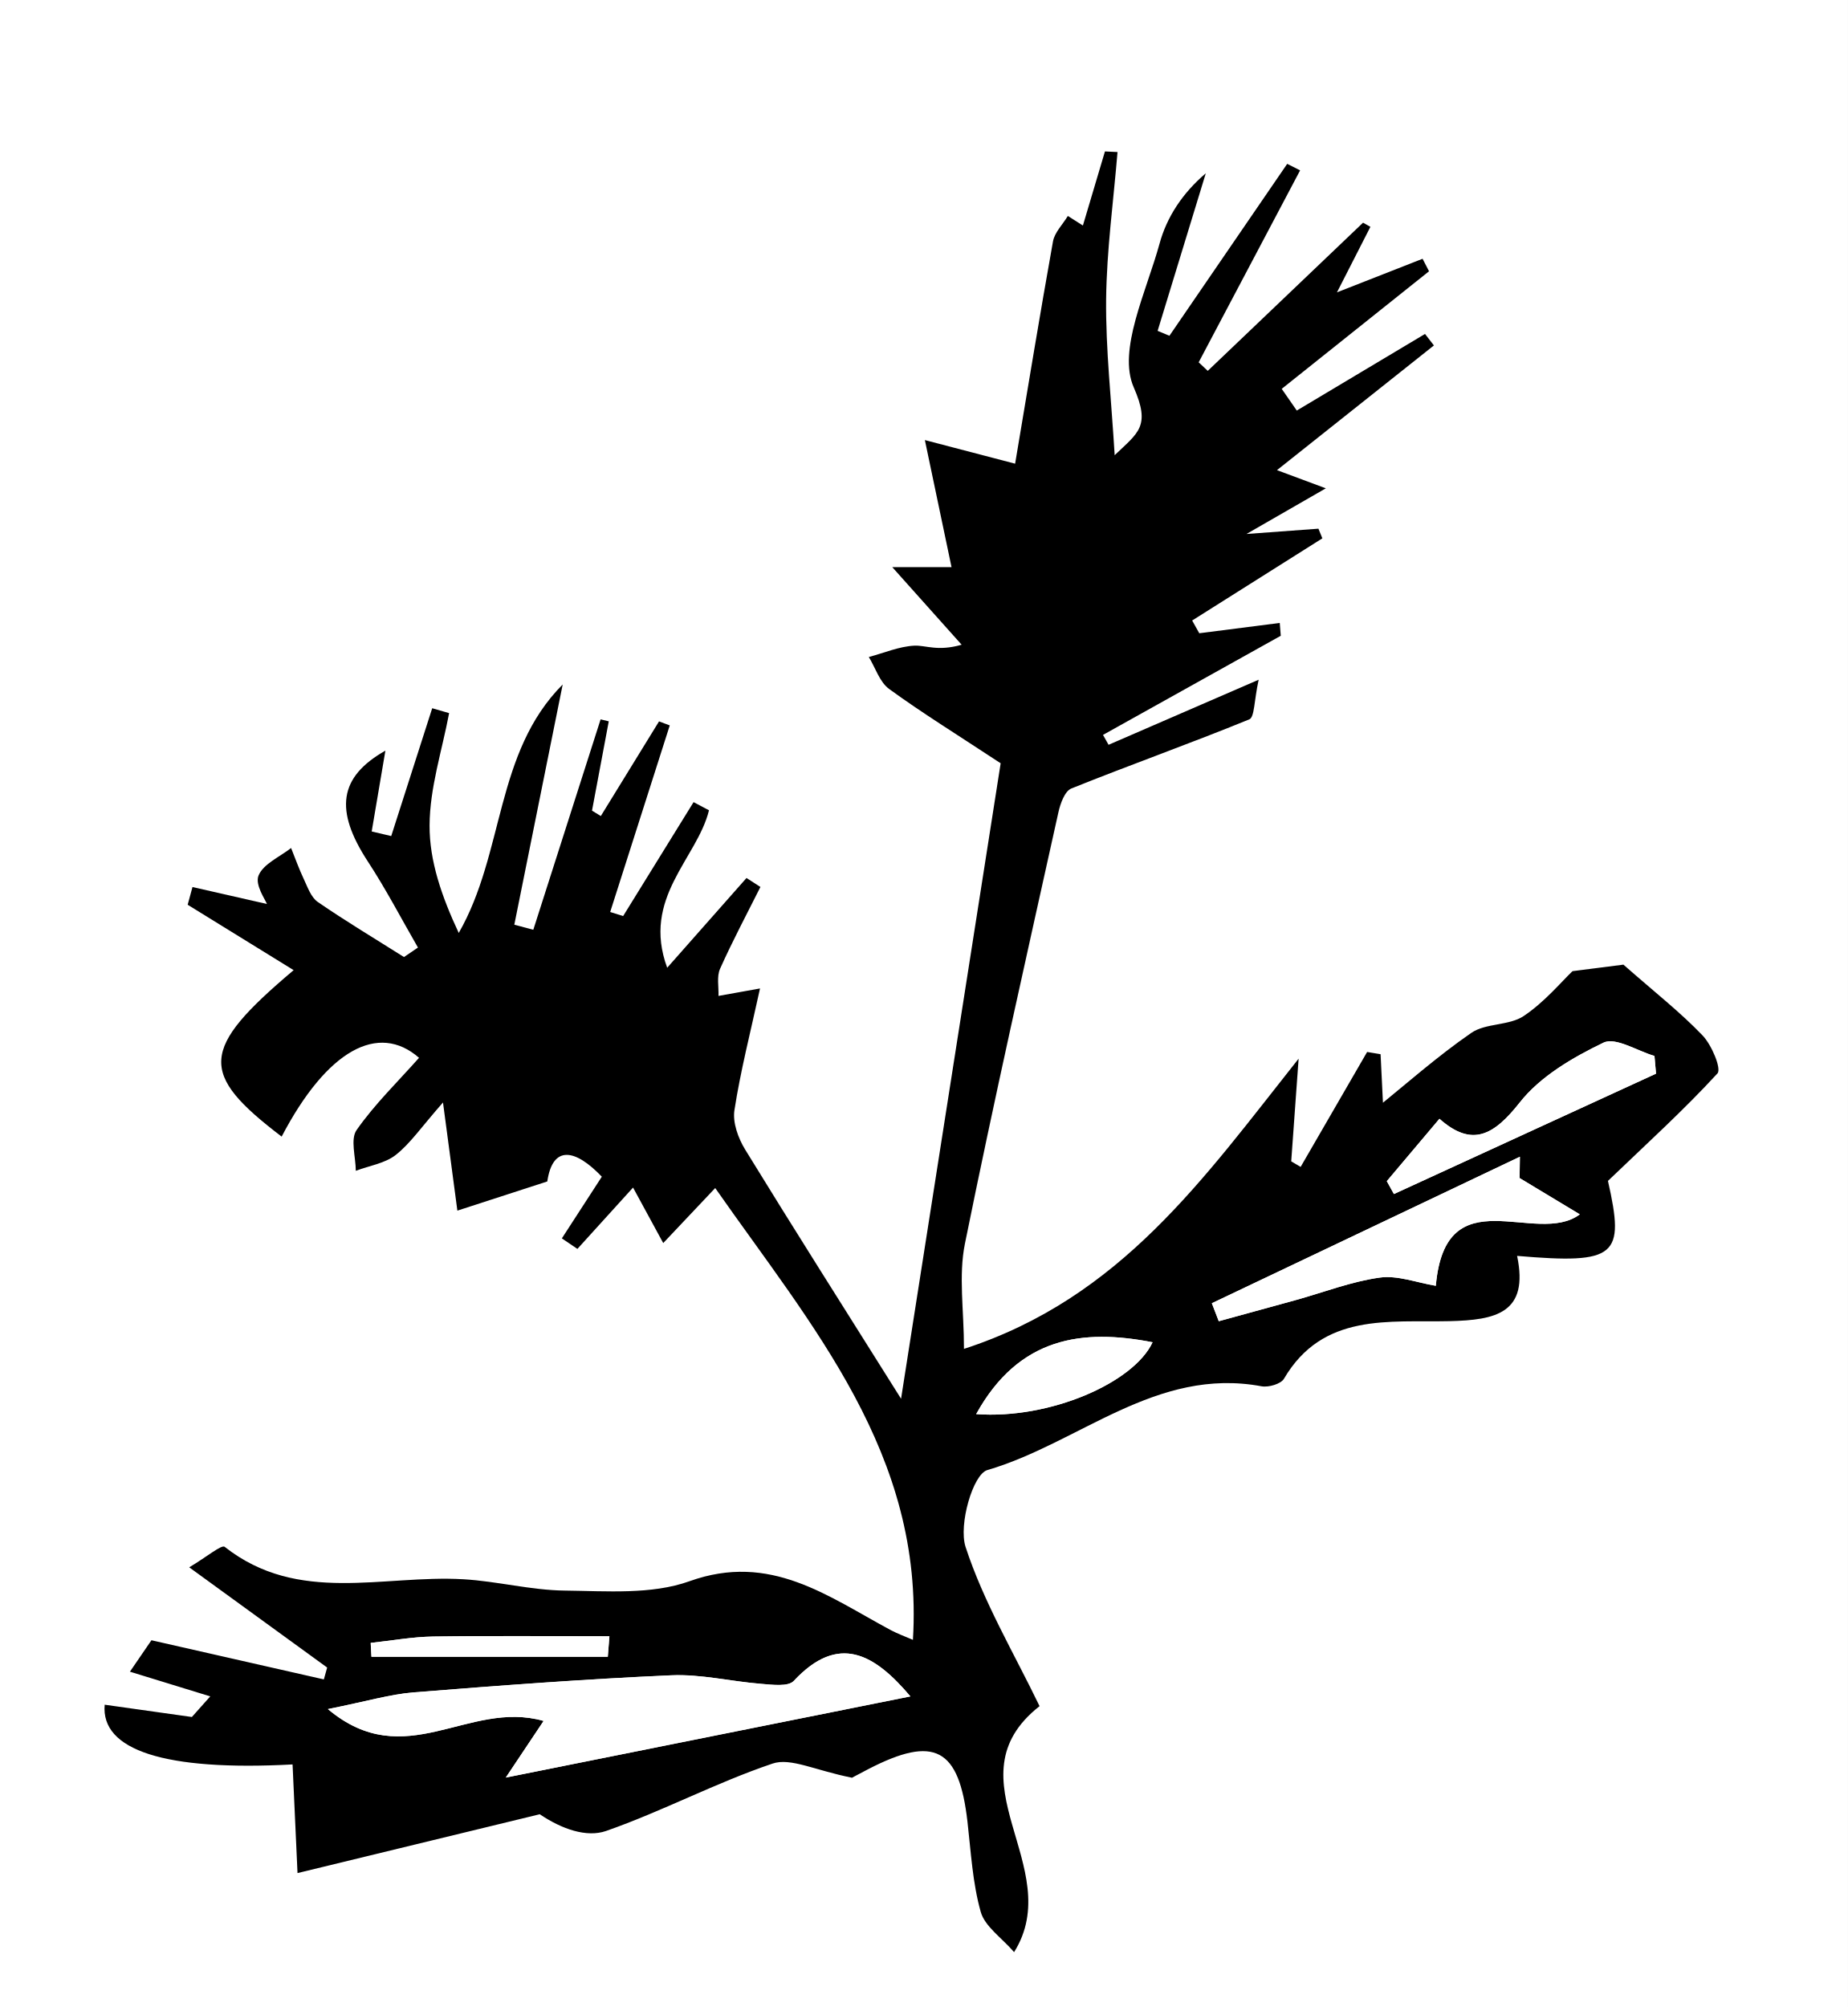
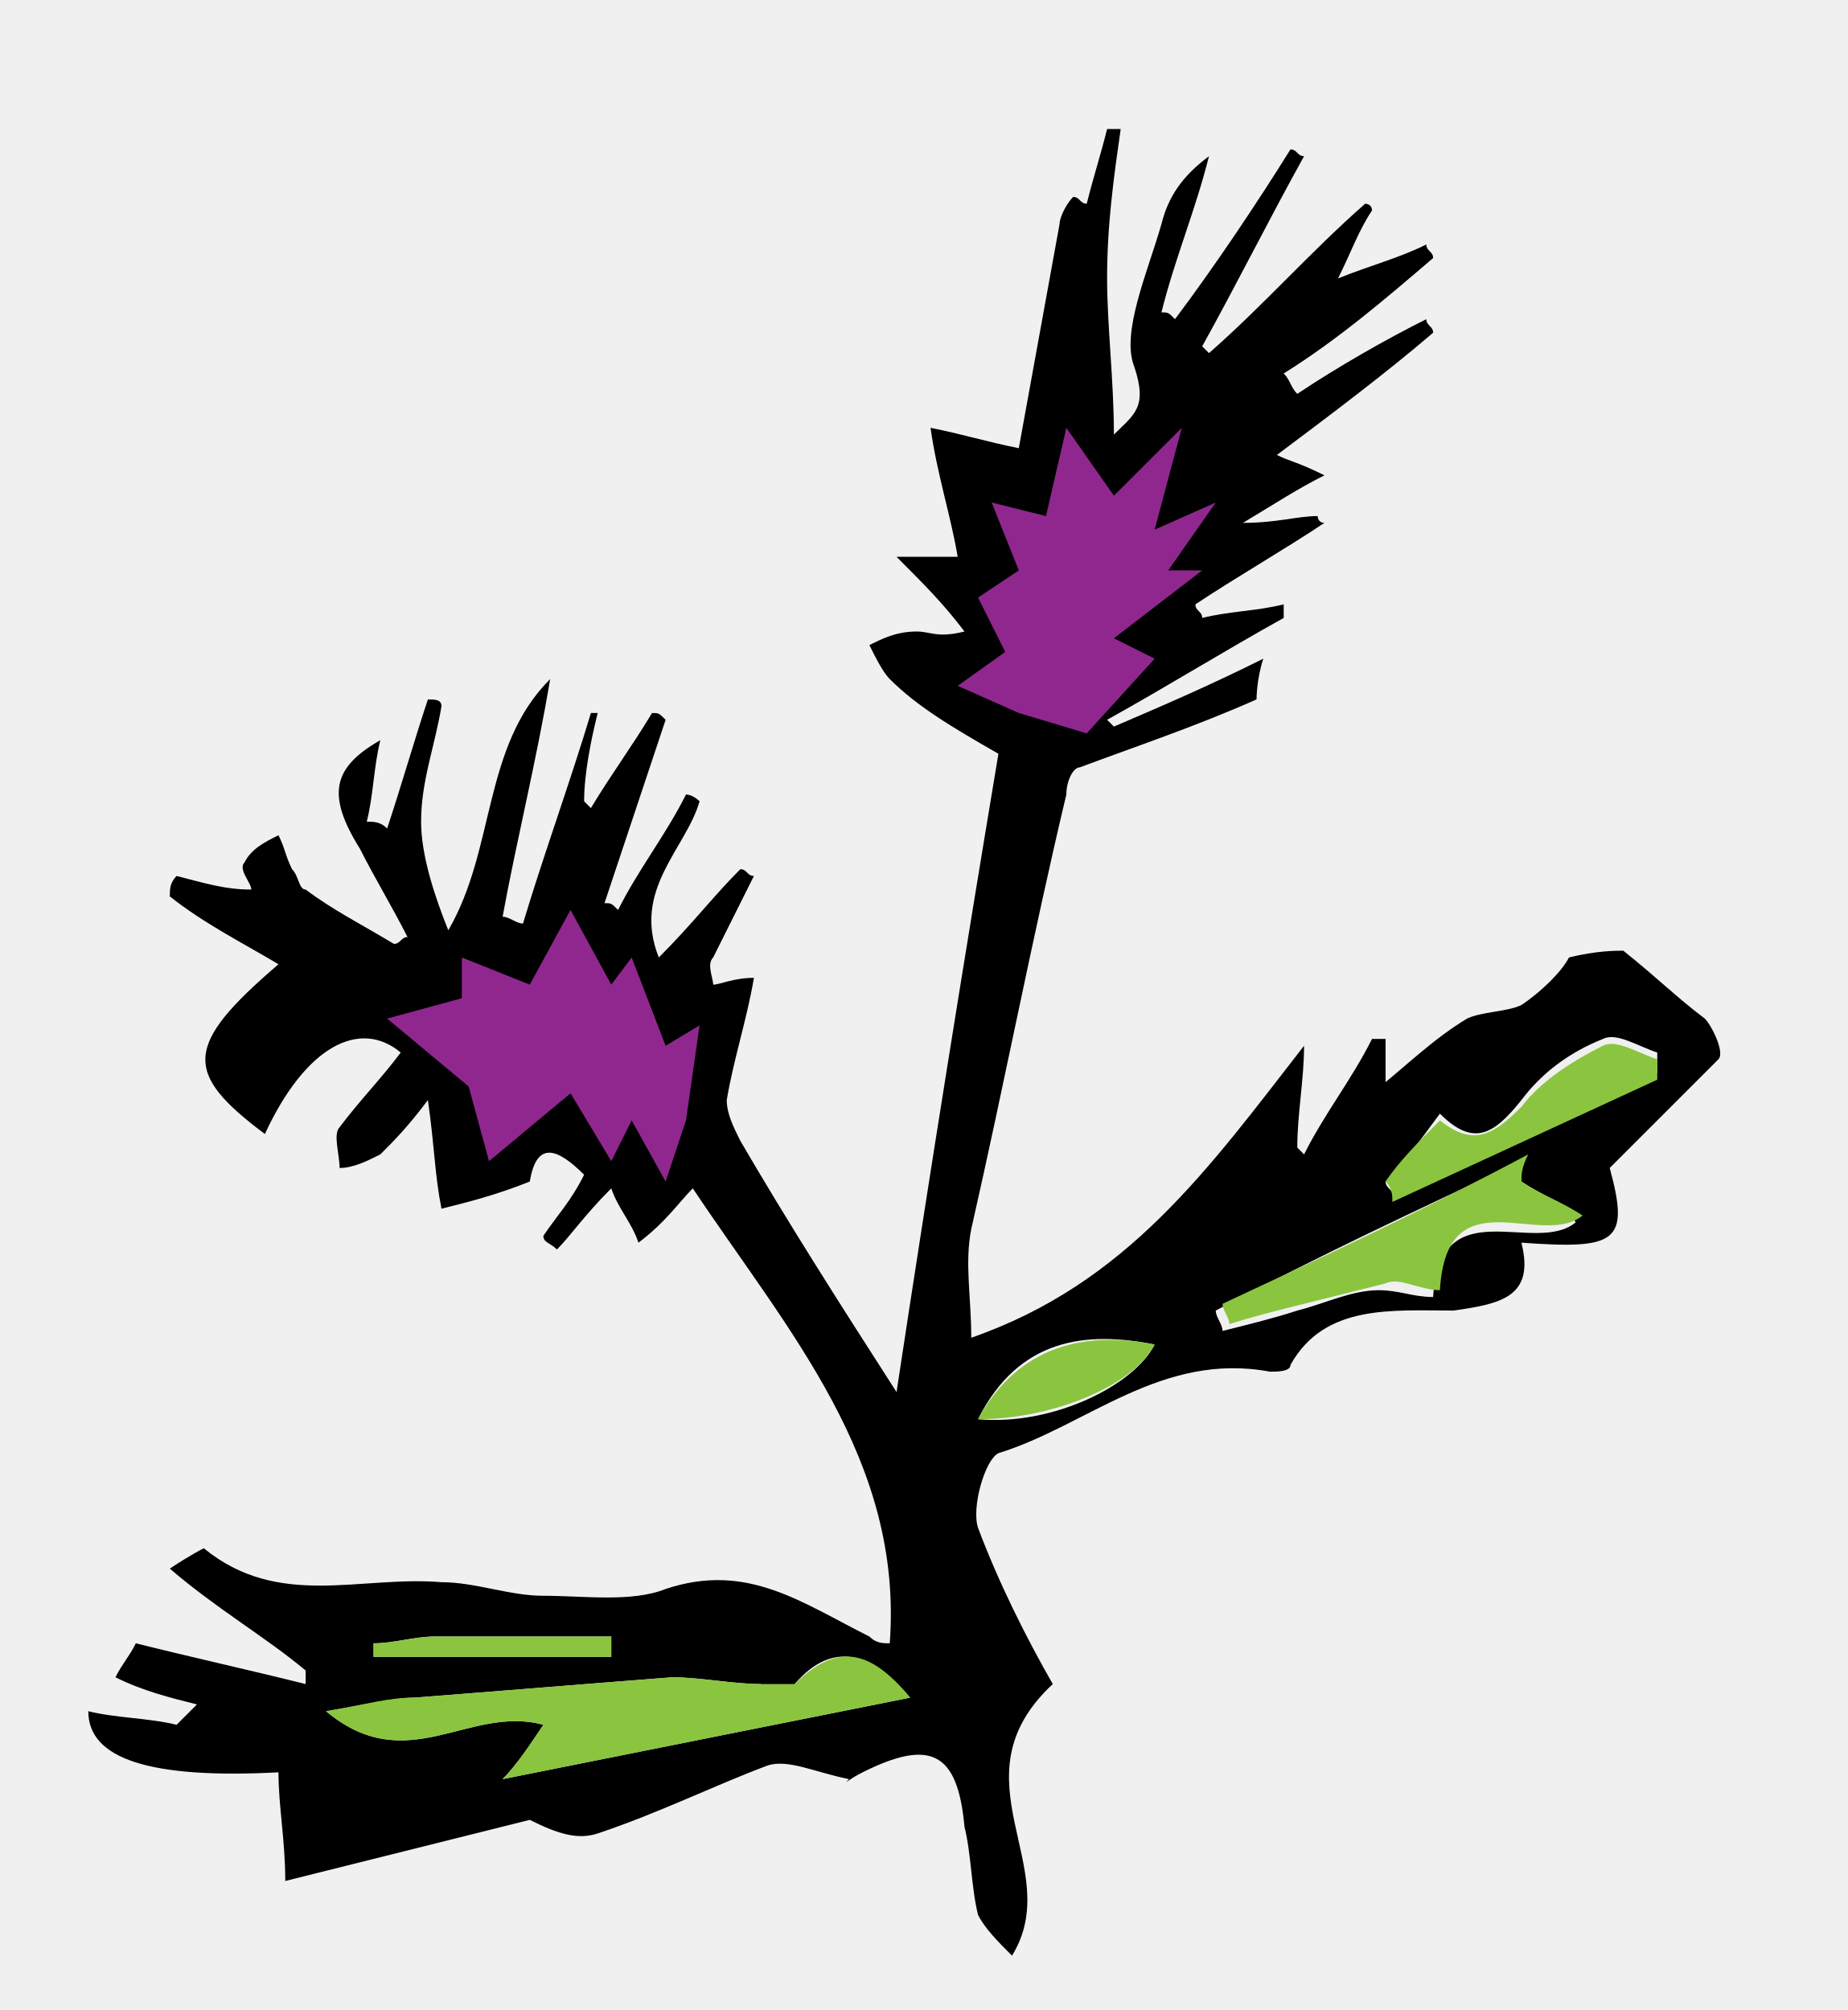
- <svg xmlns="http://www.w3.org/2000/svg" version="1.1" id="XMLID_2_" x="0px" y="0px" viewBox="0 0 27.234 29.579" enable-background="new 0 0 27.234 29.579" xml:space="preserve">
-   <g id="thistle">
-     <g>
-       <path fill="#FFFFFF" d="M0,29.579C0,19.719,0,9.86,0,0c9.078,0,18.156,0,27.234,0c0,9.86,0,19.719,0,29.579    C18.156,29.579,9.078,29.579,0,29.579z M14.946,28.77c0.784-1.252-0.988-2.553,0.382-3.627    c-0.379-0.785-0.827-1.537-1.091-2.348c-0.106-0.325,0.109-1.069,0.321-1.131    c1.351-0.394,2.486-1.527,4.042-1.235c0.103,0.019,0.284-0.033,0.33-0.111c0.574-0.979,1.552-0.827,2.438-0.849    c0.681-0.016,1.176-0.117,0.998-0.962c1.47,0.125,1.589,0.003,1.339-1.105    c0.585-0.561,1.124-1.05,1.614-1.584c0.063-0.068-0.085-0.419-0.219-0.559c-0.326-0.341-0.702-0.635-1.167-1.044    c-0.046,0.006-0.344,0.044-0.75,0.096c-0.161,0.153-0.408,0.454-0.719,0.661    c-0.216,0.145-0.559,0.102-0.773,0.249c-0.506,0.349-0.968,0.761-1.448,1.148    c0.053,0.056,0.106,0.111,0.16,0.167c-0.016-0.334-0.032-0.667-0.049-1.001c-0.066-0.011-0.132-0.022-0.198-0.033    c-0.327,0.565-0.654,1.129-0.98,1.694c-0.046-0.027-0.093-0.055-0.139-0.082    c0.036-0.504,0.072-1.009,0.109-1.513c-1.398,1.763-2.618,3.526-4.932,4.277c0-0.569-0.082-1.078,0.014-1.551    c0.43-2.124,0.909-4.238,1.377-6.354c0.029-0.129,0.094-0.315,0.191-0.354c0.87-0.35,1.755-0.664,2.623-1.019    c0.078-0.032,0.07-0.274,0.138-0.584c-0.839,0.364-1.526,0.661-2.212,0.959    c-0.027-0.049-0.054-0.097-0.082-0.146c0.873-0.487,1.747-0.974,2.62-1.461    c-0.005-0.063-0.01-0.126-0.015-0.189c-0.395,0.051-0.79,0.101-1.186,0.152    c-0.035-0.063-0.07-0.125-0.105-0.188c0.64-0.404,1.28-0.807,1.919-1.211    c-0.019-0.047-0.038-0.095-0.058-0.142c-0.264,0.019-0.527,0.039-1.061,0.078    c0.476-0.274,0.756-0.435,1.17-0.673c-0.4-0.149-0.531-0.198-0.72-0.268    c0.825-0.655,1.569-1.247,2.313-1.838c-0.044-0.056-0.088-0.113-0.131-0.169c-0.63,0.377-1.26,0.753-1.89,1.129    c-0.074-0.107-0.148-0.213-0.222-0.32c0.724-0.578,1.447-1.155,2.171-1.733    c-0.032-0.061-0.064-0.123-0.095-0.184c-0.399,0.157-0.799,0.313-1.262,0.495    c0.18-0.352,0.337-0.659,0.493-0.966c-0.036-0.02-0.072-0.04-0.108-0.061    c-0.763,0.728-1.526,1.456-2.289,2.184c-0.045-0.042-0.089-0.084-0.134-0.126    c0.498-0.943,0.997-1.886,1.495-2.829c-0.063-0.032-0.127-0.064-0.19-0.096    c-0.579,0.845-1.158,1.689-1.736,2.534c-0.058-0.025-0.116-0.049-0.174-0.073    c0.236-0.774,0.473-1.548,0.71-2.322c-0.344,0.293-0.575,0.648-0.681,1.036c-0.194,0.708-0.622,1.57-0.381,2.118    c0.254,0.578,0.067,0.667-0.281,1.001c-0.049-0.821-0.134-1.559-0.126-2.296c0.007-0.725,0.108-1.448,0.168-2.172    c-0.062-0.003-0.124-0.006-0.185-0.009c-0.108,0.364-0.216,0.728-0.325,1.092    c-0.074-0.047-0.148-0.094-0.222-0.141c-0.075,0.125-0.195,0.242-0.219,0.376c-0.196,1.087-0.374,2.178-0.558,3.275    c-0.487-0.128-0.841-0.22-1.33-0.348c0.143,0.681,0.262,1.245,0.393,1.873c-0.305,0-0.567,0-0.873,0    c0.372,0.417,0.697,0.78,1.022,1.143c-0.356,0.103-0.531,0.005-0.7,0.014    c-0.225,0.012-0.446,0.107-0.668,0.167c0.097,0.16,0.158,0.369,0.298,0.47c0.482,0.352,0.991,0.666,1.645,1.096    c-0.46,2.937-0.944,6.026-1.468,9.366c-0.867-1.379-1.591-2.519-2.297-3.671    c-0.102-0.167-0.187-0.4-0.159-0.583c0.09-0.582,0.238-1.154,0.377-1.793c-0.313,0.056-0.463,0.083-0.612,0.11    c0.005-0.134-0.028-0.286,0.023-0.4c0.183-0.409,0.394-0.805,0.595-1.206c-0.068-0.044-0.137-0.088-0.205-0.132    c-0.352,0.398-0.704,0.797-1.169,1.323c-0.38-1.032,0.439-1.605,0.616-2.321    c-0.076-0.04-0.151-0.08-0.227-0.12C9.876,12.38,9.53,12.94,9.184,13.5    c-0.064-0.02-0.127-0.04-0.191-0.06c0.292-0.917,0.585-1.833,0.878-2.75    c-0.052-0.019-0.105-0.039-0.158-0.059c-0.286,0.465-0.572,0.93-0.858,1.395    c-0.043-0.027-0.087-0.054-0.13-0.08c0.083-0.439,0.165-0.878,0.247-1.316    C8.933,10.62,8.893,10.61,8.853,10.601c-0.331,1.034-0.661,2.068-0.992,3.101c-0.093-0.025-0.187-0.05-0.28-0.075    c0.235-1.167,0.47-2.334,0.713-3.54c-1.003,1.005-0.854,2.481-1.532,3.662c-0.248-0.53-0.432-1.058-0.43-1.585    c0.003-0.552,0.185-1.103,0.288-1.655c-0.083-0.024-0.166-0.048-0.249-0.072    c-0.201,0.628-0.402,1.256-0.604,1.884c-0.096-0.023-0.192-0.045-0.288-0.068    c0.068-0.4,0.136-0.801,0.202-1.191c-0.686,0.389-0.753,0.879-0.257,1.636c0.267,0.408,0.493,0.843,0.737,1.266    c-0.069,0.047-0.138,0.093-0.206,0.14c-0.425-0.268-0.857-0.527-1.271-0.812c-0.1-0.069-0.15-0.219-0.207-0.34    c-0.07-0.148-0.125-0.303-0.186-0.455c-0.168,0.133-0.411,0.235-0.48,0.407    c-0.055,0.137,0.103,0.359,0.124,0.418c-0.366-0.084-0.732-0.167-1.097-0.25    c-0.024,0.087-0.048,0.174-0.071,0.261c0.512,0.316,1.024,0.632,1.562,0.964c-1.385,1.169-1.399,1.521-0.177,2.453    c0.668-1.277,1.426-1.686,2.025-1.161C5.864,15.942,5.523,16.272,5.256,16.654c-0.095,0.136-0.013,0.397-0.012,0.601    c0.199-0.075,0.429-0.109,0.589-0.234c0.214-0.168,0.374-0.406,0.696-0.773    c0.091,0.688,0.151,1.137,0.212,1.594c0.417-0.135,0.776-0.251,1.325-0.429c0.081-0.542,0.413-0.479,0.804-0.07    c-0.233,0.361-0.411,0.635-0.589,0.909c0.076,0.051,0.152,0.103,0.229,0.155    c0.23-0.254,0.46-0.508,0.82-0.904c0.172,0.316,0.301,0.554,0.445,0.818c0.323-0.341,0.541-0.573,0.766-0.811    c1.421,2.033,3.081,3.922,2.914,6.659c-0.118-0.051-0.226-0.09-0.326-0.143    c-0.924-0.495-1.773-1.15-2.967-0.721c-0.558,0.2-1.221,0.145-1.836,0.138    c-0.499-0.006-0.996-0.138-1.497-0.167c-1.183-0.069-2.433,0.377-3.518-0.478    c-0.046-0.036-0.267,0.151-0.522,0.302c0.737,0.535,1.385,1.006,2.033,1.477    c-0.016,0.059-0.033,0.117-0.049,0.175c-0.847-0.192-1.694-0.384-2.541-0.577    c-0.106,0.154-0.211,0.309-0.317,0.463c0.395,0.121,0.789,0.242,1.184,0.364    c-0.09,0.101-0.181,0.203-0.271,0.304c-0.428-0.06-0.856-0.121-1.285-0.181    c-0.06,0.669,0.883,0.981,2.769,0.88c0.022,0.483,0.044,0.961,0.073,1.601c1.173-0.285,2.371-0.576,3.57-0.867    c0.329,0.222,0.693,0.346,0.979,0.246c0.832-0.291,1.618-0.712,2.453-0.993c0.266-0.089,0.626,0.102,1.171,0.209    c-0.073,0.039,0.083-0.046,0.241-0.128c0.975-0.503,1.336-0.309,1.46,0.777c0.051,0.445,0.075,0.9,0.195,1.327    C14.515,28.393,14.763,28.558,14.946,28.77z" />
-       <path d="M14.946,28.77c-0.183-0.212-0.431-0.377-0.492-0.594c-0.12-0.427-0.144-0.882-0.195-1.327    c-0.124-1.086-0.485-1.28-1.46-0.777c-0.158,0.082-0.315,0.167-0.241,0.128    c-0.545-0.108-0.905-0.299-1.171-0.209c-0.834,0.281-1.621,0.702-2.453,0.993c-0.286,0.1-0.65-0.024-0.979-0.246    c-1.198,0.291-2.397,0.582-3.57,0.867c-0.029-0.64-0.051-1.118-0.073-1.601    c-1.886,0.101-2.829-0.211-2.769-0.88c0.429,0.061,0.857,0.121,1.285,0.181c0.09-0.101,0.181-0.203,0.271-0.304    c-0.395-0.121-0.789-0.242-1.184-0.364c0.106-0.154,0.211-0.309,0.317-0.463    c0.847,0.192,1.694,0.384,2.541,0.577c0.016-0.059,0.033-0.117,0.049-0.175    c-0.648-0.471-1.296-0.942-2.033-1.477c0.255-0.151,0.476-0.338,0.522-0.302c1.085,0.855,2.335,0.409,3.518,0.478    c0.501,0.029,0.997,0.162,1.497,0.167c0.615,0.007,1.278,0.062,1.836-0.138c1.194-0.429,2.043,0.226,2.967,0.721    c0.1,0.053,0.208,0.092,0.326,0.143c0.167-2.737-1.494-4.626-2.914-6.659c-0.226,0.239-0.444,0.47-0.766,0.811    c-0.144-0.264-0.273-0.502-0.445-0.818c-0.359,0.396-0.589,0.65-0.82,0.904    c-0.076-0.051-0.152-0.103-0.229-0.155c0.178-0.275,0.355-0.549,0.589-0.909c-0.391-0.409-0.724-0.472-0.804,0.07    C7.517,17.591,7.158,17.707,6.741,17.842c-0.061-0.457-0.12-0.907-0.212-1.594    c-0.322,0.366-0.482,0.605-0.696,0.773c-0.159,0.125-0.39,0.159-0.589,0.234    c-0.001-0.204-0.083-0.465,0.012-0.601C5.523,16.272,5.864,15.942,6.176,15.59    c-0.6-0.525-1.357-0.116-2.025,1.161c-1.222-0.932-1.208-1.284,0.177-2.453    c-0.538-0.332-1.05-0.648-1.562-0.964c0.024-0.087,0.048-0.174,0.071-0.261c0.365,0.083,0.731,0.166,1.097,0.25    c-0.02-0.059-0.179-0.281-0.124-0.418c0.069-0.172,0.312-0.275,0.48-0.407    c0.061,0.152,0.116,0.307,0.186,0.455c0.057,0.12,0.107,0.271,0.207,0.34c0.414,0.285,0.846,0.543,1.271,0.812    c0.069-0.047,0.138-0.093,0.206-0.14c-0.244-0.423-0.47-0.858-0.737-1.266    c-0.496-0.758-0.429-1.247,0.257-1.636c-0.066,0.39-0.134,0.79-0.202,1.191c0.096,0.023,0.192,0.045,0.288,0.068    c0.201-0.628,0.402-1.256,0.604-1.884c0.083,0.024,0.166,0.048,0.249,0.072c-0.104,0.552-0.286,1.103-0.288,1.655    c-0.003,0.527,0.182,1.055,0.43,1.585c0.678-1.181,0.53-2.656,1.532-3.662c-0.243,1.206-0.478,2.373-0.713,3.54    c0.093,0.025,0.187,0.05,0.28,0.075c0.331-1.034,0.661-2.068,0.992-3.101c0.04,0.01,0.08,0.019,0.12,0.029    c-0.083,0.439-0.165,0.878-0.247,1.316c0.043,0.027,0.087,0.054,0.13,0.08    c0.286-0.465,0.572-0.93,0.858-1.395c0.052,0.019,0.105,0.039,0.158,0.059    c-0.292,0.917-0.585,1.833-0.878,2.75c0.064,0.02,0.127,0.04,0.191,0.06    c0.346-0.56,0.692-1.119,1.038-1.679c0.076,0.04,0.151,0.08,0.227,0.12c-0.177,0.716-0.996,1.289-0.616,2.321    c0.465-0.526,0.817-0.925,1.169-1.323c0.068,0.044,0.137,0.088,0.205,0.132c-0.201,0.401-0.412,0.797-0.595,1.206    c-0.051,0.114-0.018,0.266-0.023,0.4c0.15-0.027,0.299-0.054,0.612-0.11    c-0.139,0.638-0.287,1.211-0.377,1.793c-0.029,0.183,0.056,0.416,0.159,0.583c0.706,1.151,1.43,2.291,2.297,3.671    c0.523-3.34,1.008-6.428,1.468-9.366c-0.653-0.43-1.163-0.745-1.645-1.096    c-0.139-0.102-0.201-0.311-0.298-0.47c0.223-0.059,0.443-0.155,0.668-0.167    c0.169-0.009,0.344,0.089,0.7-0.014c-0.325-0.363-0.649-0.727-1.022-1.143c0.305,0,0.568,0,0.873,0    c-0.132-0.627-0.25-1.191-0.393-1.873c0.489,0.128,0.843,0.221,1.33,0.348    c0.185-1.097,0.363-2.187,0.558-3.275c0.024-0.134,0.144-0.251,0.219-0.376c0.074,0.047,0.148,0.094,0.222,0.141    c0.108-0.364,0.216-0.728,0.325-1.092c0.062,0.003,0.124,0.006,0.185,0.009    c-0.06,0.724-0.16,1.448-0.168,2.172c-0.007,0.737,0.077,1.475,0.126,2.296    c0.347-0.334,0.535-0.422,0.281-1.001c-0.24-0.548,0.187-1.41,0.381-2.118c0.106-0.389,0.337-0.743,0.681-1.036    c-0.236,0.774-0.473,1.548-0.71,2.322c0.058,0.025,0.116,0.049,0.174,0.073c0.579-0.845,1.158-1.689,1.736-2.534    c0.063,0.032,0.127,0.064,0.19,0.096c-0.498,0.943-0.997,1.886-1.495,2.829    c0.045,0.042,0.089,0.084,0.134,0.126c0.763-0.728,1.526-1.456,2.289-2.184c0.036,0.02,0.072,0.04,0.108,0.061    c-0.157,0.307-0.314,0.614-0.493,0.966c0.463-0.182,0.863-0.338,1.262-0.495    c0.032,0.061,0.064,0.123,0.095,0.184c-0.724,0.578-1.447,1.155-2.171,1.733    c0.074,0.107,0.148,0.213,0.222,0.32c0.63-0.377,1.26-0.753,1.89-1.129c0.044,0.056,0.088,0.113,0.131,0.169    c-0.744,0.591-1.488,1.183-2.313,1.838c0.189,0.07,0.321,0.119,0.72,0.268c-0.414,0.238-0.694,0.399-1.17,0.673    c0.533-0.039,0.797-0.059,1.061-0.078c0.019,0.047,0.038,0.095,0.058,0.142c-0.64,0.404-1.28,0.807-1.919,1.211    c0.035,0.063,0.07,0.125,0.105,0.188c0.395-0.051,0.79-0.101,1.186-0.152c0.005,0.063,0.01,0.126,0.015,0.189    c-0.873,0.487-1.747,0.974-2.62,1.461c0.027,0.049,0.054,0.097,0.082,0.146    c0.687-0.298,1.373-0.595,2.212-0.959c-0.068,0.31-0.06,0.553-0.138,0.584    c-0.868,0.355-1.753,0.669-2.623,1.019c-0.097,0.039-0.163,0.225-0.191,0.354c-0.469,2.116-0.947,4.23-1.377,6.354    c-0.096,0.473-0.014,0.982-0.014,1.551c2.313-0.751,3.534-2.515,4.932-4.277c-0.036,0.504-0.072,1.009-0.109,1.513    c0.046,0.027,0.093,0.055,0.139,0.082c0.327-0.565,0.654-1.129,0.98-1.694c0.066,0.011,0.132,0.022,0.198,0.033    c0.016,0.334,0.032,0.667,0.049,1.001c-0.053-0.056-0.106-0.111-0.16-0.167    c0.48-0.387,0.942-0.799,1.448-1.148c0.213-0.147,0.556-0.104,0.773-0.249c0.31-0.208,0.558-0.508,0.719-0.661    c0.406-0.052,0.705-0.091,0.75-0.096c0.465,0.409,0.841,0.703,1.167,1.044c0.134,0.14,0.281,0.491,0.219,0.559    c-0.49,0.534-1.029,1.023-1.614,1.584c0.251,1.108,0.132,1.231-1.339,1.105c0.178,0.846-0.317,0.946-0.998,0.962    c-0.886,0.021-1.864-0.13-2.438,0.849c-0.045,0.077-0.227,0.13-0.33,0.111    c-1.556-0.291-2.691,0.841-4.042,1.235c-0.212,0.062-0.426,0.806-0.321,1.131    c0.264,0.811,0.712,1.563,1.091,2.348C13.959,26.217,15.73,27.518,14.946,28.77z M8.012,25.363    c-0.229,0.343-0.425,0.636-0.558,0.835c1.953-0.392,3.958-0.794,5.963-1.196    c-0.528-0.625-1.059-0.937-1.719-0.228c-0.082,0.088-0.319,0.056-0.481,0.043    c-0.442-0.035-0.885-0.145-1.324-0.126c-1.268,0.056-2.534,0.151-3.8,0.252c-0.342,0.027-0.677,0.129-1.261,0.246    C5.976,26.148,6.897,25.046,8.012,25.363z M22.396,17.362c0.001-0.104,0.003-0.209,0.004-0.314    c-1.513,0.72-3.027,1.44-4.54,2.159c0.034,0.088,0.068,0.176,0.102,0.265c0.379-0.104,0.757-0.207,1.136-0.312    c0.412-0.114,0.817-0.272,1.236-0.331c0.263-0.037,0.547,0.075,0.827,0.121c0.143-1.626,1.478-0.571,2.122-1.053    C22.973,17.71,22.684,17.536,22.396,17.362z M20.439,17.408c0.035,0.063,0.07,0.126,0.105,0.189    c1.288-0.591,2.575-1.183,3.863-1.774c-0.008-0.087-0.015-0.174-0.023-0.261    c-0.255-0.074-0.573-0.281-0.751-0.196c-0.453,0.218-0.931,0.497-1.234,0.881    c-0.379,0.481-0.701,0.669-1.184,0.241C20.929,16.828,20.684,17.118,20.439,17.408z M14.387,20.841    c1.083,0.08,2.323-0.462,2.6-1.059C15.955,19.581,15.019,19.7,14.387,20.841z M8.958,24.417    c0.008-0.101,0.016-0.201,0.024-0.302c-0.866,0-1.732-0.008-2.598,0.004c-0.307,0.005-0.614,0.061-0.92,0.094    c0.004,0.068,0.007,0.136,0.011,0.204C6.635,24.417,7.797,24.417,8.958,24.417z" />
-       <path fill="#FFFFFF" d="M8.012,25.363c-1.115-0.317-2.036,0.785-3.179-0.175c0.584-0.117,0.919-0.218,1.261-0.246    c1.265-0.101,2.532-0.197,3.8-0.252c0.438-0.019,0.881,0.091,1.324,0.126c0.162,0.013,0.398,0.045,0.481-0.043    c0.66-0.708,1.191-0.397,1.719,0.228c-2.005,0.402-4.01,0.805-5.963,1.196    C7.587,25.999,7.783,25.706,8.012,25.363z" />
-       <path fill="#FFFFFF" d="M22.396,17.362c0.288,0.174,0.577,0.348,0.888,0.535c-0.644,0.482-1.979-0.573-2.122,1.053    c-0.28-0.046-0.564-0.158-0.827-0.121c-0.419,0.058-0.825,0.216-1.236,0.331    c-0.378,0.105-0.757,0.208-1.136,0.312c-0.034-0.088-0.068-0.176-0.102-0.265c1.513-0.72,3.027-1.44,4.54-2.159    C22.399,17.153,22.398,17.258,22.396,17.362z" />
-       <path fill="#FFFFFF" d="M20.439,17.408c0.245-0.29,0.489-0.58,0.776-0.919c0.482,0.428,0.805,0.24,1.184-0.241    c0.303-0.385,0.781-0.663,1.234-0.881c0.178-0.086,0.496,0.122,0.751,0.196c0.008,0.087,0.015,0.174,0.023,0.261    c-1.288,0.591-2.575,1.183-3.863,1.774C20.509,17.534,20.474,17.471,20.439,17.408z" />
-       <path fill="#FFFFFF" d="M14.387,20.841c0.631-1.141,1.568-1.26,2.6-1.059    C16.71,20.379,15.471,20.921,14.387,20.841z" />
-       <path fill="#FFFFFF" d="M8.958,24.417c-1.161,0-2.322,0-3.484,0c-0.004-0.068-0.007-0.136-0.011-0.204    c0.307-0.033,0.613-0.089,0.92-0.094c0.866-0.013,1.732-0.004,2.598-0.004    C8.974,24.215,8.966,24.316,8.958,24.417z" />
+ <svg xmlns="http://www.w3.org/2000/svg" version="1.1" id="XMLID_2_" x="0px" y="0px" viewBox="-291 382.4 27.2 29.6" style="enable-background:new -291 382.4 27.2 29.6;" xml:space="preserve">
+   <style type="text/css">
+ 	.st0{fill:#8BC53F;}
+ 	.st1{fill:#90278E;}
+ </style>
+   <g id="XMLID_246_">
+     <g id="OhgpCu.tif_3_">
+       <g id="XMLID_198_">
+         <path id="XMLID_202_" d="M-276.1,411.2c-0.2-0.2-0.4-0.4-0.5-0.6c-0.1-0.4-0.1-0.9-0.2-1.3c-0.1-1.1-0.5-1.3-1.5-0.8     c-0.2,0.1-0.3,0.2-0.2,0.1c-0.5-0.1-0.9-0.3-1.2-0.2c-0.8,0.3-1.6,0.7-2.5,1c-0.3,0.1-0.6,0-1-0.2c-1.2,0.3-2.4,0.6-3.6,0.9     c0-0.6-0.1-1.1-0.1-1.6c-1.9,0.1-2.8-0.2-2.8-0.9c0.4,0.1,0.9,0.1,1.3,0.2c0.1-0.1,0.2-0.2,0.3-0.3c-0.4-0.1-0.8-0.2-1.2-0.4     c0.1-0.2,0.2-0.3,0.3-0.5c0.8,0.2,1.7,0.4,2.5,0.6c0-0.1,0-0.1,0-0.2c-0.6-0.5-1.3-0.9-2-1.5c0.3-0.2,0.5-0.3,0.5-0.3     c1.1,0.9,2.3,0.4,3.5,0.5c0.5,0,1,0.2,1.5,0.2c0.6,0,1.3,0.1,1.8-0.1c1.2-0.4,2,0.2,3,0.7c0.1,0.1,0.2,0.1,0.3,0.1     c0.2-2.7-1.5-4.6-2.9-6.7c-0.2,0.2-0.4,0.5-0.8,0.8c-0.1-0.3-0.3-0.5-0.4-0.8c-0.4,0.4-0.6,0.7-0.8,0.9c-0.1-0.1-0.2-0.1-0.2-0.2     c0.2-0.3,0.4-0.5,0.6-0.9c-0.4-0.4-0.7-0.5-0.8,0.1c-0.5,0.2-0.9,0.3-1.3,0.4c-0.1-0.5-0.1-0.9-0.2-1.6c-0.3,0.4-0.5,0.6-0.7,0.8     c-0.2,0.1-0.4,0.2-0.6,0.2c0-0.2-0.1-0.5,0-0.6c0.3-0.4,0.6-0.7,0.9-1.1c-0.6-0.5-1.4-0.1-2,1.2c-1.2-0.9-1.2-1.3,0.2-2.5     c-0.5-0.3-1.1-0.6-1.6-1c0-0.1,0-0.2,0.1-0.3c0.4,0.1,0.7,0.2,1.1,0.2c0-0.1-0.2-0.3-0.1-0.4c0.1-0.2,0.3-0.3,0.5-0.4     c0.1,0.2,0.1,0.3,0.2,0.5c0.1,0.1,0.1,0.3,0.2,0.3c0.4,0.3,0.8,0.5,1.3,0.8c0.1,0,0.1-0.1,0.2-0.1c-0.2-0.4-0.5-0.9-0.7-1.3     c-0.5-0.8-0.4-1.2,0.3-1.6c-0.1,0.4-0.1,0.8-0.2,1.2c0.1,0,0.2,0,0.3,0.1c0.2-0.6,0.4-1.3,0.6-1.9c0.1,0,0.2,0,0.2,0.1     c-0.1,0.6-0.3,1.1-0.3,1.7c0,0.5,0.2,1.1,0.4,1.6c0.7-1.2,0.5-2.7,1.5-3.7c-0.2,1.2-0.5,2.4-0.7,3.5c0.1,0,0.2,0.1,0.3,0.1     c0.3-1,0.7-2.1,1-3.1c0,0,0.1,0,0.1,0c-0.1,0.4-0.2,0.9-0.2,1.3c0,0,0.1,0.1,0.1,0.1c0.3-0.5,0.6-0.9,0.9-1.4     c0.1,0,0.1,0,0.2,0.1c-0.3,0.9-0.6,1.8-0.9,2.7c0.1,0,0.1,0,0.2,0.1c0.3-0.6,0.7-1.1,1-1.7c0.1,0,0.2,0.1,0.2,0.1     c-0.2,0.7-1,1.3-0.6,2.3c0.5-0.5,0.8-0.9,1.2-1.3c0.1,0,0.1,0.1,0.2,0.1c-0.2,0.4-0.4,0.8-0.6,1.2c-0.1,0.1,0,0.3,0,0.4     c0.1,0,0.3-0.1,0.6-0.1c-0.1,0.6-0.3,1.2-0.4,1.8c0,0.2,0.1,0.4,0.2,0.6c0.7,1.2,1.4,2.3,2.3,3.7c0.5-3.3,1-6.4,1.5-9.4     c-0.7-0.4-1.2-0.7-1.6-1.1c-0.1-0.1-0.2-0.3-0.3-0.5c0.2-0.1,0.4-0.2,0.7-0.2c0.2,0,0.3,0.1,0.7,0c-0.3-0.4-0.6-0.7-1-1.1     c0.3,0,0.6,0,0.9,0c-0.1-0.6-0.3-1.2-0.4-1.9c0.5,0.1,0.8,0.2,1.3,0.3c0.2-1.1,0.4-2.2,0.6-3.3c0-0.1,0.1-0.3,0.2-0.4     c0.1,0,0.1,0.1,0.2,0.1c0.1-0.4,0.2-0.7,0.3-1.1c0.1,0,0.1,0,0.2,0c-0.1,0.7-0.2,1.4-0.2,2.2c0,0.7,0.1,1.5,0.1,2.3     c0.3-0.3,0.5-0.4,0.3-1c-0.2-0.5,0.2-1.4,0.4-2.1c0.1-0.4,0.3-0.7,0.7-1c-0.2,0.8-0.5,1.5-0.7,2.3c0.1,0,0.1,0,0.2,0.1     c0.6-0.8,1.2-1.7,1.7-2.5c0.1,0,0.1,0.1,0.2,0.1c-0.5,0.9-1,1.9-1.5,2.8c0,0,0.1,0.1,0.1,0.1c0.8-0.7,1.5-1.5,2.3-2.2     c0,0,0.1,0,0.1,0.1c-0.2,0.3-0.3,0.6-0.5,1c0.5-0.2,0.9-0.3,1.3-0.5c0,0.1,0.1,0.1,0.1,0.2c-0.7,0.6-1.4,1.2-2.2,1.7     c0.1,0.1,0.1,0.2,0.2,0.3c0.6-0.4,1.3-0.8,1.9-1.1c0,0.1,0.1,0.1,0.1,0.2c-0.7,0.6-1.5,1.2-2.3,1.8c0.2,0.1,0.3,0.1,0.7,0.3     c-0.4,0.2-0.7,0.4-1.2,0.7c0.5,0,0.8-0.1,1.1-0.1c0,0,0,0.1,0.1,0.1c-0.6,0.4-1.3,0.8-1.9,1.2c0,0.1,0.1,0.1,0.1,0.2     c0.4-0.1,0.8-0.1,1.2-0.2c0,0.1,0,0.1,0,0.2c-0.9,0.5-1.7,1-2.6,1.5c0,0,0.1,0.1,0.1,0.1c0.7-0.3,1.4-0.6,2.2-1     c-0.1,0.3-0.1,0.6-0.1,0.6c-0.9,0.4-1.8,0.7-2.6,1c-0.1,0-0.2,0.2-0.2,0.4c-0.5,2.1-0.9,4.2-1.4,6.4c-0.1,0.5,0,1,0,1.6     c2.3-0.8,3.5-2.5,4.9-4.3c0,0.5-0.1,1-0.1,1.5c0,0,0.1,0.1,0.1,0.1c0.3-0.6,0.7-1.1,1-1.7c0.1,0,0.1,0,0.2,0c0,0.3,0,0.7,0,1     c-0.1-0.1-0.1-0.1-0.2-0.2c0.5-0.4,0.9-0.8,1.4-1.1c0.2-0.1,0.6-0.1,0.8-0.2c0.3-0.2,0.6-0.5,0.7-0.7c0.4-0.1,0.7-0.1,0.8-0.1     c0.5,0.4,0.8,0.7,1.2,1c0.1,0.1,0.3,0.5,0.2,0.6c-0.5,0.5-1,1-1.6,1.6c0.3,1.1,0.1,1.2-1.3,1.1c0.2,0.8-0.3,0.9-1,1     c-0.9,0-1.9-0.1-2.4,0.8c0,0.1-0.2,0.1-0.3,0.1c-1.6-0.3-2.7,0.8-4,1.2c-0.2,0.1-0.4,0.8-0.3,1.1c0.3,0.8,0.7,1.6,1.1,2.3     C-277,408.6-275.3,409.9-276.1,411.2z M-283,407.8c-0.2,0.3-0.4,0.6-0.6,0.8c2-0.4,4-0.8,6-1.2c-0.5-0.6-1.1-0.9-1.7-0.2     c-0.1,0.1-0.3,0.1-0.5,0c-0.4,0-0.9-0.1-1.3-0.1c-1.3,0.1-2.5,0.2-3.8,0.3c-0.3,0-0.7,0.1-1.3,0.2     C-285,408.6-284.1,407.5-283,407.8z M-268.6,399.8c0-0.1,0-0.2,0-0.3c-1.5,0.7-3,1.4-4.5,2.2c0,0.1,0.1,0.2,0.1,0.3     c0.4-0.1,0.8-0.2,1.1-0.3c0.4-0.1,0.8-0.3,1.2-0.3c0.3,0,0.5,0.1,0.8,0.1c0.1-1.6,1.5-0.6,2.1-1.1     C-268,400.1-268.3,400-268.6,399.8z M-270.6,399.8c0,0.1,0.1,0.1,0.1,0.2c1.3-0.6,2.6-1.2,3.9-1.8c0-0.1,0-0.2,0-0.3     c-0.3-0.1-0.6-0.3-0.8-0.2c-0.5,0.2-0.9,0.5-1.2,0.9c-0.4,0.5-0.7,0.7-1.2,0.2C-270.1,399.2-270.3,399.5-270.6,399.8z      M-276.6,403.3c1.1,0.1,2.3-0.5,2.6-1.1C-275,402-276,402.1-276.6,403.3z M-282,406.8c0-0.1,0-0.2,0-0.3c-0.9,0-1.7,0-2.6,0     c-0.3,0-0.6,0.1-0.9,0.1c0,0.1,0,0.1,0,0.2C-284.4,406.8-283.2,406.8-282,406.8z" />
+         <path id="XMLID_209_" class="st0" d="M-283,407.8c-1.1-0.3-2,0.8-3.2-0.2c0.6-0.1,0.9-0.2,1.3-0.2c1.3-0.1,2.5-0.2,3.8-0.3     c0.4,0,0.9,0.1,1.3,0.1c0.2,0,0.4,0,0.5,0c0.7-0.7,1.2-0.4,1.7,0.2c-2,0.4-4,0.8-6,1.2C-283.4,408.4-283.2,408.1-283,407.8z" />
+         <path id="XMLID_210_" class="st0" d="M-268.6,399.8c0.3,0.2,0.6,0.3,0.9,0.5c-0.6,0.5-2-0.6-2.1,1.1c-0.3,0-0.6-0.2-0.8-0.1     c-0.4,0.1-0.8,0.2-1.2,0.3c-0.4,0.1-0.8,0.2-1.1,0.3c0-0.1-0.1-0.2-0.1-0.3c1.5-0.7,3-1.4,4.5-2.2     C-268.6,399.6-268.6,399.7-268.6,399.8z" />
+         <path id="XMLID_211_" class="st0" d="M-270.6,399.8c0.2-0.3,0.5-0.6,0.8-0.9c0.5,0.4,0.8,0.2,1.2-0.2c0.3-0.4,0.8-0.7,1.2-0.9     c0.2-0.1,0.5,0.1,0.8,0.2c0,0.1,0,0.2,0,0.3c-1.3,0.6-2.6,1.2-3.9,1.8C-270.5,400-270.5,399.9-270.6,399.8z" />
+         <path id="XMLID_212_" class="st0" d="M-276.6,403.3c0.6-1.1,1.6-1.3,2.6-1.1C-274.3,402.8-275.5,403.3-276.6,403.3z" />
+         <path id="XMLID_213_" class="st0" d="M-282,406.8c-1.2,0-2.3,0-3.5,0c0-0.1,0-0.1,0-0.2c0.3,0,0.6-0.1,0.9-0.1c0.9,0,1.7,0,2.6,0     C-282,406.6-282,406.7-282,406.8z" />
+       </g>
    </g>
+     <polygon id="XMLID_245_" class="st1" points="-276,392.9 -276.9,392.5 -276.2,392 -276.6,391.2 -276,390.8 -276.4,389.8    -275.6,390 -275.3,388.7 -274.6,389.7 -273.6,388.7 -274,390.2 -273.1,389.8 -273.8,390.8 -273.3,390.8 -274.6,391.8 -274,392.1    -275,393.2  " />
+     <polygon id="XMLID_228_" class="st1" points="-280.9,398.9 -280.7,397.5 -281.2,397.8 -281.7,396.5 -282,396.9 -282.6,395.8    -283.2,396.9 -284.2,396.5 -284.2,397.1 -285.3,397.4 -284.1,398.4 -283.8,399.5 -282.6,398.5 -282,399.5 -281.7,398.9    -281.2,399.8  " />
  </g>
</svg>
